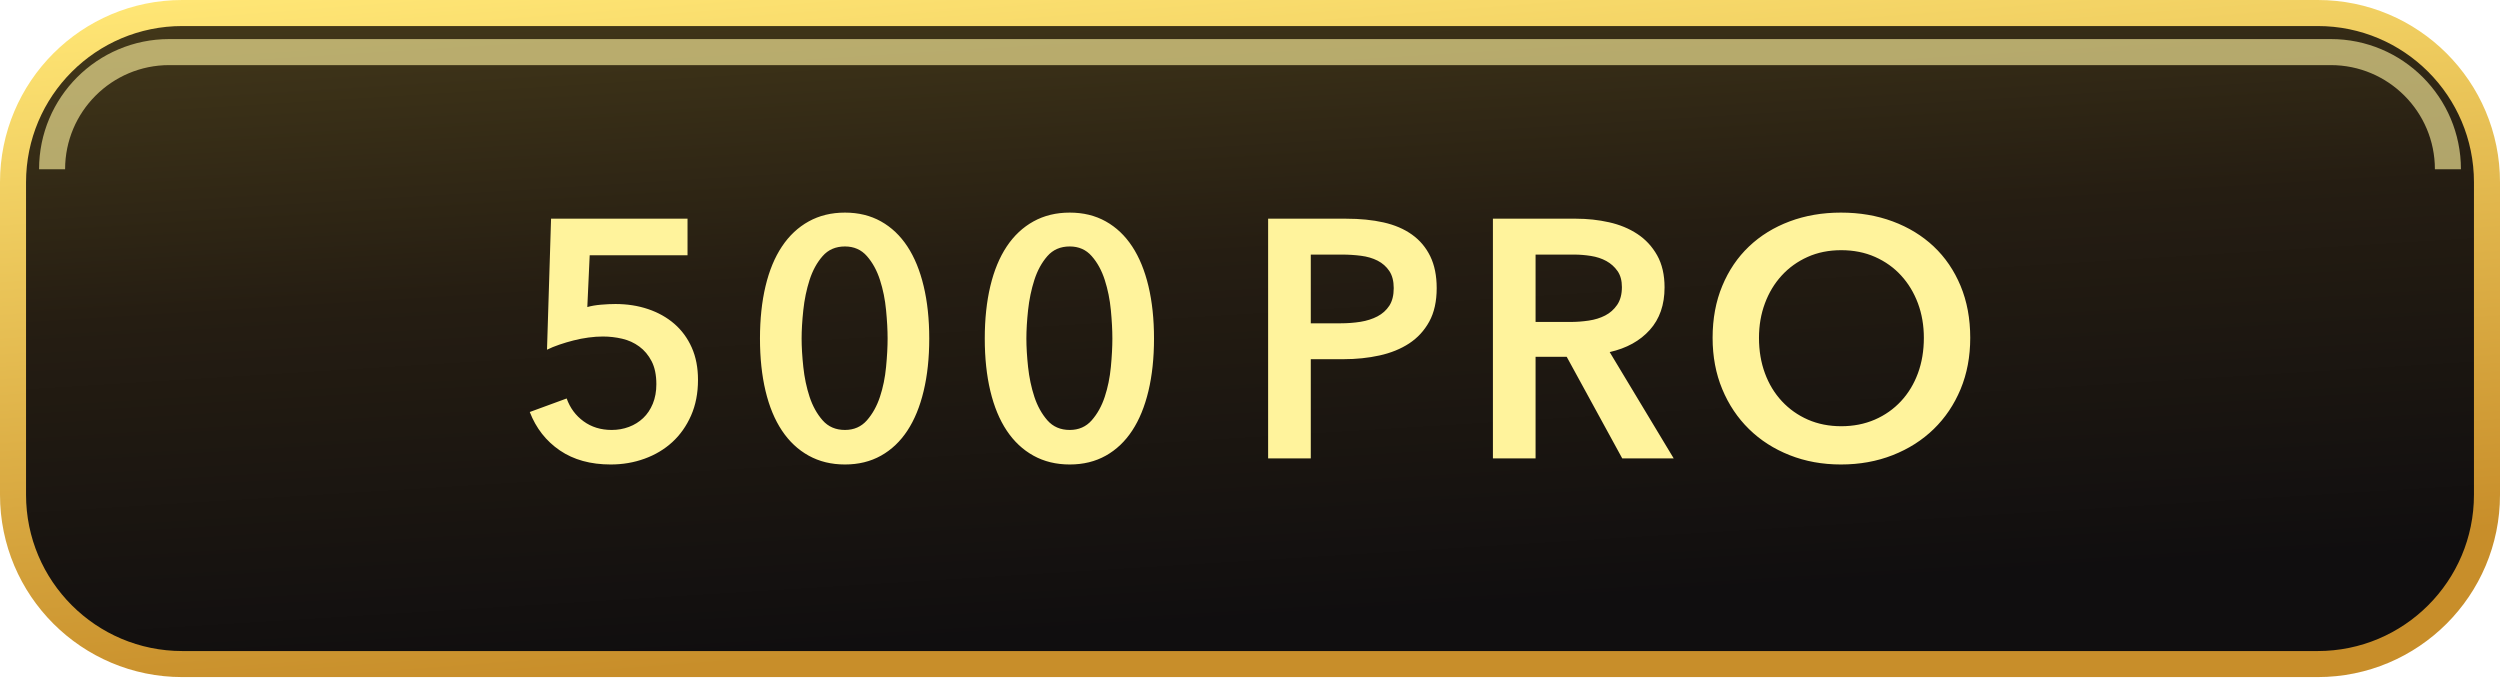
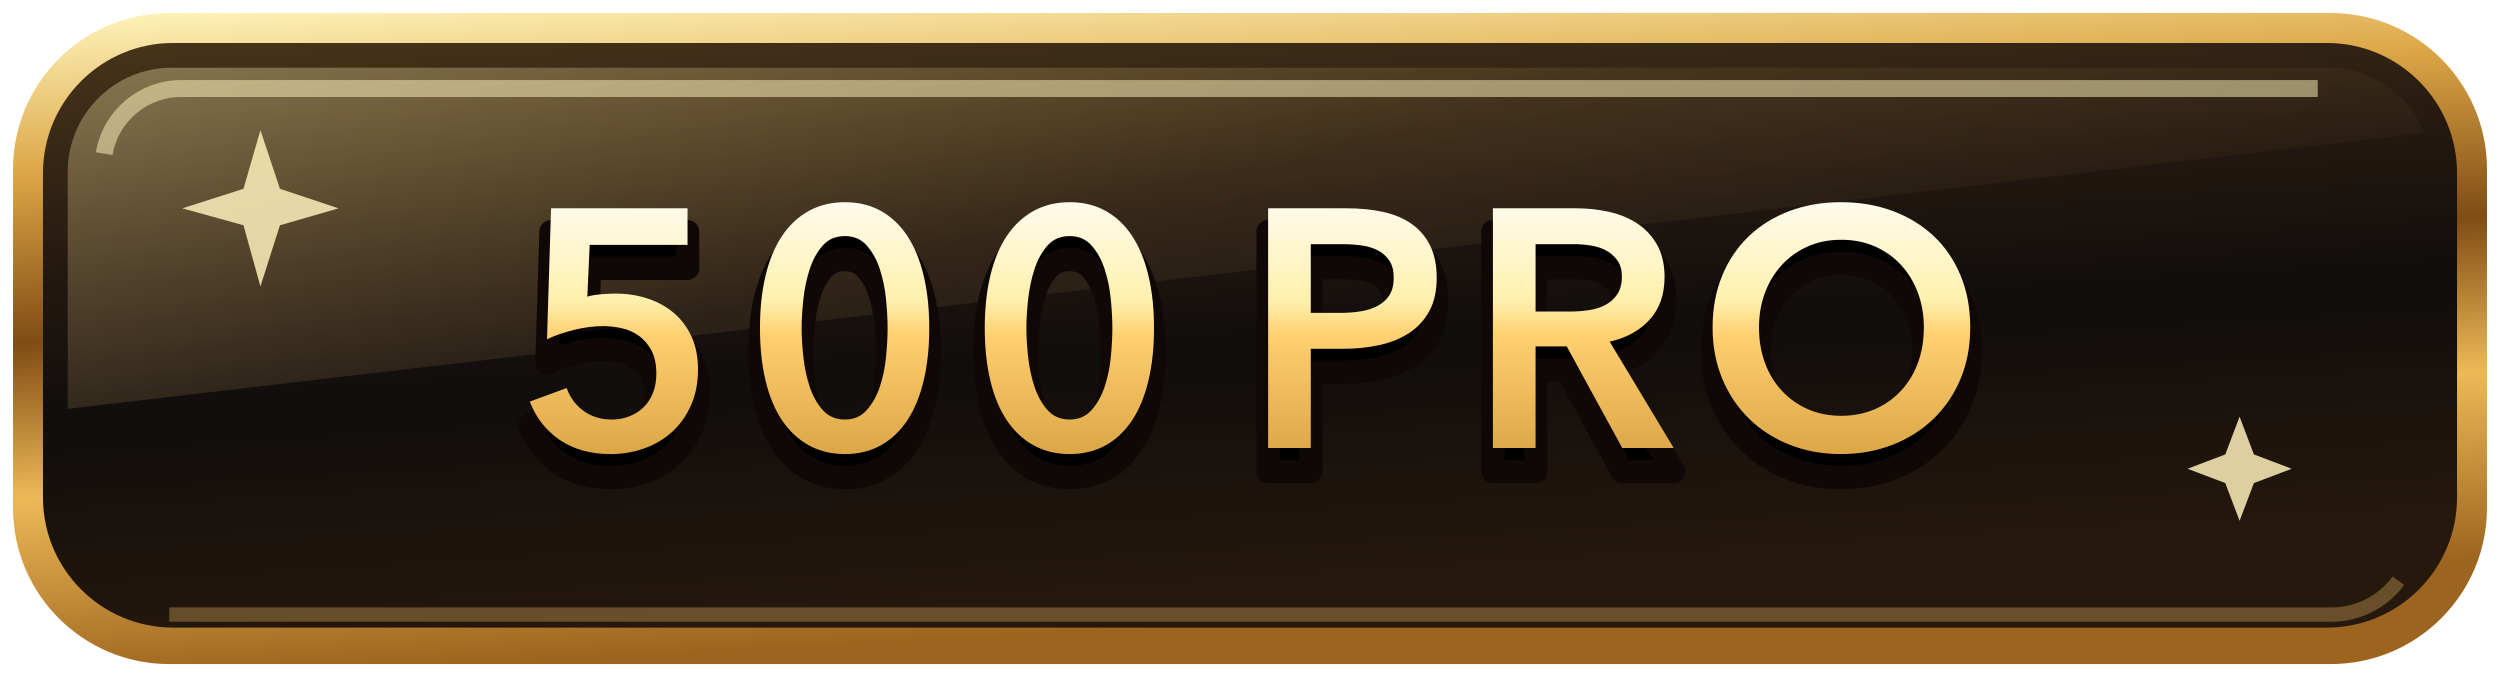
<svg xmlns="http://www.w3.org/2000/svg" width="96" height="26" viewBox="0 0 96 26" role="img" aria-label="500 PRO">
  <defs>
-     <linearGradient id="surface" x1="0" y1="0" x2=".24" y2="1">
-       <stop stop-color="#44391a" />
-       <stop offset=".46" stop-color="#251d12" />
-       <stop offset="1" stop-color="#100e0f" />
+     <linearGradient id="gold" x1="0" y1="0" x2=".2" y2="1">
+       <stop stop-color="#fff5be" />
+       <stop offset=".24" stop-color="#dca646" />
+       <stop offset=".49" stop-color="#7f4c14" />
+       <stop offset=".72" stop-color="#edb957" />
+       <stop offset="1" stop-color="#9c641e" />
    </linearGradient>
-     <linearGradient id="edge" x1="0" y1="0" x2=".3" y2="1">
-       <stop stop-color="#ffe675" />
-       <stop offset="1" stop-color="#c88e2a" />
+     <linearGradient id="surface" x1="0" y1="0" x2=".25" y2="1">
+       <stop stop-color="#48341a" />
+       <stop offset=".38" stop-color="#231810" />
+       <stop offset=".61" stop-color="#100d0d" />
+       <stop offset="1" stop-color="#25180d" />
    </linearGradient>
+     <linearGradient id="reflection" x1="0" y1="0" x2="1" y2=".56">
+       <stop stop-color="#fff1b5" stop-opacity=".36" />
+       <stop offset=".51" stop-color="#ffce71" stop-opacity=".09" />
+       <stop offset="1" stop-color="#ffce71" stop-opacity="0" />
+     </linearGradient>
+     <linearGradient id="engraving" x1="0" y1="0" x2="0" y2="1">
+       <stop stop-color="#fffbed" />
+       <stop offset=".39" stop-color="#fff0ad" />
+       <stop offset=".53" stop-color="#ffcf70" />
+       <stop offset="1" stop-color="#dca646" />
+     </linearGradient>
+     <path id="wordmark" d="M37.401 9.802H33.644L33.553 11.791Q33.773 11.726 34.079 11.7Q34.385 11.674 34.632 11.674Q35.307 11.674 35.886 11.869Q36.465 12.064 36.894 12.434Q37.322 12.805 37.563 13.345Q37.803 13.884 37.803 14.586Q37.803 15.353 37.537 15.957Q37.27 16.562 36.816 16.978Q36.361 17.394 35.749 17.615Q35.139 17.836 34.45 17.836Q33.292 17.836 32.499 17.297Q31.706 16.757 31.343 15.821L32.76 15.301Q32.954 15.847 33.409 16.178Q33.864 16.51 34.489 16.51Q34.84 16.51 35.151 16.393Q35.463 16.276 35.697 16.055Q35.931 15.834 36.068 15.502Q36.204 15.171 36.204 14.755Q36.204 14.222 36.022 13.871Q35.84 13.52 35.548 13.306Q35.255 13.091 34.891 13.007Q34.527 12.922 34.151 12.922Q33.891 12.922 33.598 12.961Q33.306 13 33.026 13.072Q32.746 13.143 32.48 13.234Q32.213 13.325 32.005 13.429L32.161 8.398H37.401ZM46.683 13Q46.683 14.118 46.468 15.015Q46.254 15.912 45.844 16.536Q45.434 17.16 44.83 17.498Q44.226 17.836 43.446 17.836Q42.666 17.836 42.055 17.498Q41.444 17.16 41.028 16.536Q40.611 15.912 40.397 15.015Q40.183 14.118 40.183 13Q40.183 11.882 40.397 10.985Q40.611 10.088 41.028 9.464Q41.444 8.84 42.055 8.502Q42.666 8.164 43.446 8.164Q44.226 8.164 44.83 8.502Q45.434 8.84 45.844 9.464Q46.254 10.088 46.468 10.985Q46.683 11.882 46.683 13ZM45.084 13Q45.084 12.519 45.025 11.908Q44.967 11.297 44.791 10.751Q44.615 10.205 44.29 9.835Q43.965 9.464 43.446 9.464Q42.913 9.464 42.588 9.835Q42.263 10.205 42.087 10.751Q41.912 11.297 41.847 11.908Q41.782 12.519 41.782 13Q41.782 13.481 41.847 14.092Q41.912 14.703 42.087 15.236Q42.263 15.769 42.588 16.14Q42.913 16.51 43.446 16.51Q43.965 16.51 44.29 16.14Q44.615 15.769 44.791 15.236Q44.967 14.703 45.025 14.092Q45.084 13.481 45.084 13ZM55.314 13Q55.314 14.118 55.1 15.015Q54.886 15.912 54.476 16.536Q54.066 17.16 53.462 17.498Q52.858 17.836 52.078 17.836Q51.297 17.836 50.686 17.498Q50.075 17.16 49.659 16.536Q49.243 15.912 49.029 15.015Q48.815 14.118 48.815 13Q48.815 11.882 49.029 10.985Q49.243 10.088 49.659 9.464Q50.075 8.84 50.686 8.502Q51.297 8.164 52.078 8.164Q52.858 8.164 53.462 8.502Q54.066 8.84 54.476 9.464Q54.886 10.088 55.1 10.985Q55.314 11.882 55.314 13ZM53.715 13Q53.715 12.519 53.657 11.908Q53.599 11.297 53.423 10.751Q53.248 10.205 52.922 9.835Q52.597 9.464 52.078 9.464Q51.544 9.464 51.219 9.835Q50.895 10.205 50.719 10.751Q50.544 11.297 50.478 11.908Q50.413 12.519 50.413 13Q50.413 13.481 50.478 14.092Q50.544 14.703 50.719 15.236Q50.895 15.769 51.219 16.14Q51.544 16.51 52.078 16.51Q52.597 16.51 52.922 16.14Q53.248 15.769 53.423 15.236Q53.599 14.703 53.657 14.092Q53.715 13.481 53.715 13ZM59.696 8.398H62.698Q63.492 8.398 64.129 8.541Q64.766 8.684 65.221 9.009Q65.675 9.334 65.922 9.841Q66.169 10.348 66.169 11.063Q66.169 11.83 65.883 12.35Q65.597 12.87 65.11 13.189Q64.623 13.507 63.972 13.65Q63.322 13.793 62.594 13.793H61.334V17.602H59.696ZM62.477 12.415Q62.88 12.415 63.245 12.357Q63.608 12.298 63.894 12.149Q64.18 11.999 64.35 11.739Q64.519 11.479 64.519 11.063Q64.519 10.66 64.35 10.407Q64.18 10.153 63.901 10.01Q63.621 9.867 63.264 9.822Q62.907 9.776 62.529 9.776H61.334V12.415ZM68.328 8.398H71.526Q72.175 8.398 72.787 8.535Q73.398 8.671 73.872 8.983Q74.347 9.295 74.633 9.802Q74.919 10.309 74.919 11.037Q74.919 12.038 74.353 12.668Q73.788 13.299 72.812 13.52L75.27 17.602H73.294L71.162 13.702H69.966V17.602H68.328ZM71.305 12.363Q71.656 12.363 72.007 12.311Q72.358 12.259 72.637 12.116Q72.916 11.973 73.099 11.707Q73.281 11.44 73.281 11.024Q73.281 10.647 73.112 10.407Q72.943 10.166 72.683 10.023Q72.422 9.88 72.091 9.828Q71.76 9.776 71.448 9.776H69.966V12.363ZM76.764 12.974Q76.764 11.869 77.135 10.979Q77.505 10.088 78.162 9.464Q78.819 8.84 79.722 8.502Q80.625 8.164 81.691 8.164Q82.77 8.164 83.68 8.502Q84.59 8.84 85.254 9.464Q85.916 10.088 86.287 10.979Q86.657 11.869 86.657 12.974Q86.657 14.053 86.287 14.944Q85.916 15.834 85.254 16.477Q84.59 17.121 83.68 17.478Q82.77 17.836 81.691 17.836Q80.625 17.836 79.722 17.478Q78.819 17.121 78.162 16.477Q77.505 15.834 77.135 14.944Q76.764 14.053 76.764 12.974ZM78.545 12.974Q78.545 13.715 78.773 14.332Q79 14.95 79.423 15.405Q79.846 15.86 80.424 16.114Q81.002 16.367 81.704 16.367Q82.406 16.367 82.992 16.114Q83.576 15.86 83.999 15.405Q84.421 14.95 84.649 14.332Q84.876 13.715 84.876 12.974Q84.876 12.259 84.649 11.648Q84.421 11.037 84.005 10.582Q83.59 10.127 83.005 9.867Q82.419 9.607 81.704 9.607Q80.989 9.607 80.411 9.867Q79.832 10.127 79.416 10.582Q79 11.037 78.773 11.648Q78.545 12.259 78.545 12.974Z" />
  </defs>
-   <rect x=".5" y=".5" width="95" height="25" rx="6.5" fill="url(#surface)" stroke="url(#edge)" />
-   <path d="M6.5 2h83a4.5 4.5 0 0 1 4.5 4.5M2 6.5A4.5 4.5 0 0 1 6.5 2" fill="none" stroke="#fff09d" stroke-opacity=".64" />
-   <path fill="#fff39c" transform="translate(-11 0)" d="M37.401 9.802H33.644L33.553 11.791Q33.773 11.726 34.079 11.7Q34.385 11.674 34.632 11.674Q35.307 11.674 35.886 11.869Q36.465 12.064 36.894 12.434Q37.322 12.805 37.563 13.345Q37.803 13.884 37.803 14.586Q37.803 15.353 37.537 15.957Q37.27 16.562 36.816 16.978Q36.361 17.394 35.749 17.615Q35.139 17.836 34.45 17.836Q33.292 17.836 32.499 17.297Q31.706 16.757 31.343 15.821L32.76 15.301Q32.954 15.847 33.409 16.178Q33.864 16.51 34.489 16.51Q34.84 16.51 35.151 16.393Q35.463 16.276 35.697 16.055Q35.931 15.834 36.068 15.502Q36.204 15.171 36.204 14.755Q36.204 14.222 36.022 13.871Q35.84 13.52 35.548 13.306Q35.255 13.091 34.891 13.007Q34.527 12.922 34.151 12.922Q33.891 12.922 33.598 12.961Q33.306 13 33.026 13.072Q32.746 13.143 32.48 13.234Q32.213 13.325 32.005 13.429L32.161 8.398H37.401ZM46.683 13Q46.683 14.118 46.468 15.015Q46.254 15.912 45.844 16.536Q45.434 17.16 44.83 17.498Q44.226 17.836 43.446 17.836Q42.666 17.836 42.055 17.498Q41.444 17.16 41.028 16.536Q40.611 15.912 40.397 15.015Q40.183 14.118 40.183 13Q40.183 11.882 40.397 10.985Q40.611 10.088 41.028 9.464Q41.444 8.84 42.055 8.502Q42.666 8.164 43.446 8.164Q44.226 8.164 44.83 8.502Q45.434 8.84 45.844 9.464Q46.254 10.088 46.468 10.985Q46.683 11.882 46.683 13ZM45.084 13Q45.084 12.519 45.025 11.908Q44.967 11.297 44.791 10.751Q44.615 10.205 44.29 9.835Q43.965 9.464 43.446 9.464Q42.913 9.464 42.588 9.835Q42.263 10.205 42.087 10.751Q41.912 11.297 41.847 11.908Q41.782 12.519 41.782 13Q41.782 13.481 41.847 14.092Q41.912 14.703 42.087 15.236Q42.263 15.769 42.588 16.14Q42.913 16.51 43.446 16.51Q43.965 16.51 44.29 16.14Q44.615 15.769 44.791 15.236Q44.967 14.703 45.025 14.092Q45.084 13.481 45.084 13ZM55.314 13Q55.314 14.118 55.1 15.015Q54.886 15.912 54.476 16.536Q54.066 17.16 53.462 17.498Q52.858 17.836 52.078 17.836Q51.297 17.836 50.686 17.498Q50.075 17.16 49.659 16.536Q49.243 15.912 49.029 15.015Q48.815 14.118 48.815 13Q48.815 11.882 49.029 10.985Q49.243 10.088 49.659 9.464Q50.075 8.84 50.686 8.502Q51.297 8.164 52.078 8.164Q52.858 8.164 53.462 8.502Q54.066 8.84 54.476 9.464Q54.886 10.088 55.1 10.985Q55.314 11.882 55.314 13ZM53.715 13Q53.715 12.519 53.657 11.908Q53.599 11.297 53.423 10.751Q53.248 10.205 52.922 9.835Q52.597 9.464 52.078 9.464Q51.544 9.464 51.219 9.835Q50.895 10.205 50.719 10.751Q50.544 11.297 50.478 11.908Q50.413 12.519 50.413 13Q50.413 13.481 50.478 14.092Q50.544 14.703 50.719 15.236Q50.895 15.769 51.219 16.14Q51.544 16.51 52.078 16.51Q52.597 16.51 52.922 16.14Q53.248 15.769 53.423 15.236Q53.599 14.703 53.657 14.092Q53.715 13.481 53.715 13ZM59.696 8.398H62.698Q63.492 8.398 64.129 8.541Q64.766 8.684 65.221 9.009Q65.675 9.334 65.922 9.841Q66.169 10.348 66.169 11.063Q66.169 11.83 65.883 12.35Q65.597 12.87 65.11 13.189Q64.623 13.507 63.972 13.65Q63.322 13.793 62.594 13.793H61.334V17.602H59.696ZM62.477 12.415Q62.88 12.415 63.245 12.357Q63.608 12.298 63.894 12.149Q64.18 11.999 64.35 11.739Q64.519 11.479 64.519 11.063Q64.519 10.66 64.35 10.407Q64.18 10.153 63.901 10.01Q63.621 9.867 63.264 9.822Q62.907 9.776 62.529 9.776H61.334V12.415ZM68.328 8.398H71.526Q72.175 8.398 72.787 8.535Q73.398 8.671 73.872 8.983Q74.347 9.295 74.633 9.802Q74.919 10.309 74.919 11.037Q74.919 12.038 74.353 12.668Q73.788 13.299 72.812 13.52L75.27 17.602H73.294L71.162 13.702H69.966V17.602H68.328ZM71.305 12.363Q71.656 12.363 72.007 12.311Q72.358 12.259 72.637 12.116Q72.916 11.973 73.099 11.707Q73.281 11.44 73.281 11.024Q73.281 10.647 73.112 10.407Q72.943 10.166 72.683 10.023Q72.422 9.88 72.091 9.828Q71.76 9.776 71.448 9.776H69.966V12.363ZM76.764 12.974Q76.764 11.869 77.135 10.979Q77.505 10.088 78.162 9.464Q78.819 8.84 79.722 8.502Q80.625 8.164 81.691 8.164Q82.77 8.164 83.68 8.502Q84.59 8.84 85.254 9.464Q85.916 10.088 86.287 10.979Q86.657 11.869 86.657 12.974Q86.657 14.053 86.287 14.944Q85.916 15.834 85.254 16.477Q84.59 17.121 83.68 17.478Q82.77 17.836 81.691 17.836Q80.625 17.836 79.722 17.478Q78.819 17.121 78.162 16.477Q77.505 15.834 77.135 14.944Q76.764 14.053 76.764 12.974ZM78.545 12.974Q78.545 13.715 78.773 14.332Q79 14.95 79.423 15.405Q79.846 15.86 80.424 16.114Q81.002 16.367 81.704 16.367Q82.406 16.367 82.992 16.114Q83.576 15.86 83.999 15.405Q84.421 14.95 84.649 14.332Q84.876 13.715 84.876 12.974Q84.876 12.259 84.649 11.648Q84.421 11.037 84.005 10.582Q83.59 10.127 83.005 9.867Q82.419 9.607 81.704 9.607Q80.989 9.607 80.411 9.867Q79.832 10.127 79.416 10.582Q79 11.037 78.773 11.648Q78.545 12.259 78.545 12.974Z" />
+   <rect x=".5" y=".5" width="95" height="25" rx="6" fill="url(#gold)" />
+   <rect x="1.65" y="1.65" width="92.7" height="22.45" rx="5" fill="url(#surface)" />
+   <path d="M6.6 2.6h82.8a4 4 0 0 1 3.7 2.5L2.6 15.7V6.6a4 4 0 0 1 4-4Z" fill="url(#reflection)" />
+   <path d="M4 5.9A3 3 0 0 1 7 3.4h82" fill="none" stroke="#fff3bd" stroke-opacity=".52" stroke-width=".65" />
+   <path d="M6.5 23.6h83a3.2 3.2 0 0 0 2.6-1.3" fill="none" stroke="#f9c264" stroke-opacity=".32" stroke-width=".55" />
+   <use href="#wordmark" transform="translate(-11 .5)" fill="#000" stroke="#100806" stroke-width=".9" stroke-linejoin="round" />
+   <use href="#wordmark" transform="translate(-11 -.4)" fill="url(#engraving)" />
+   <path d="m10 5 .75 2.25L13 8l-2.25.65L10 11l-.65-2.35L7 8l2.35-.75ZM86 16l.55 1.45L88 18l-1.45.55L86 20l-.55-1.45L84 18l1.45-.55Z" fill="#fff0bb" fill-opacity=".85" />
</svg>
